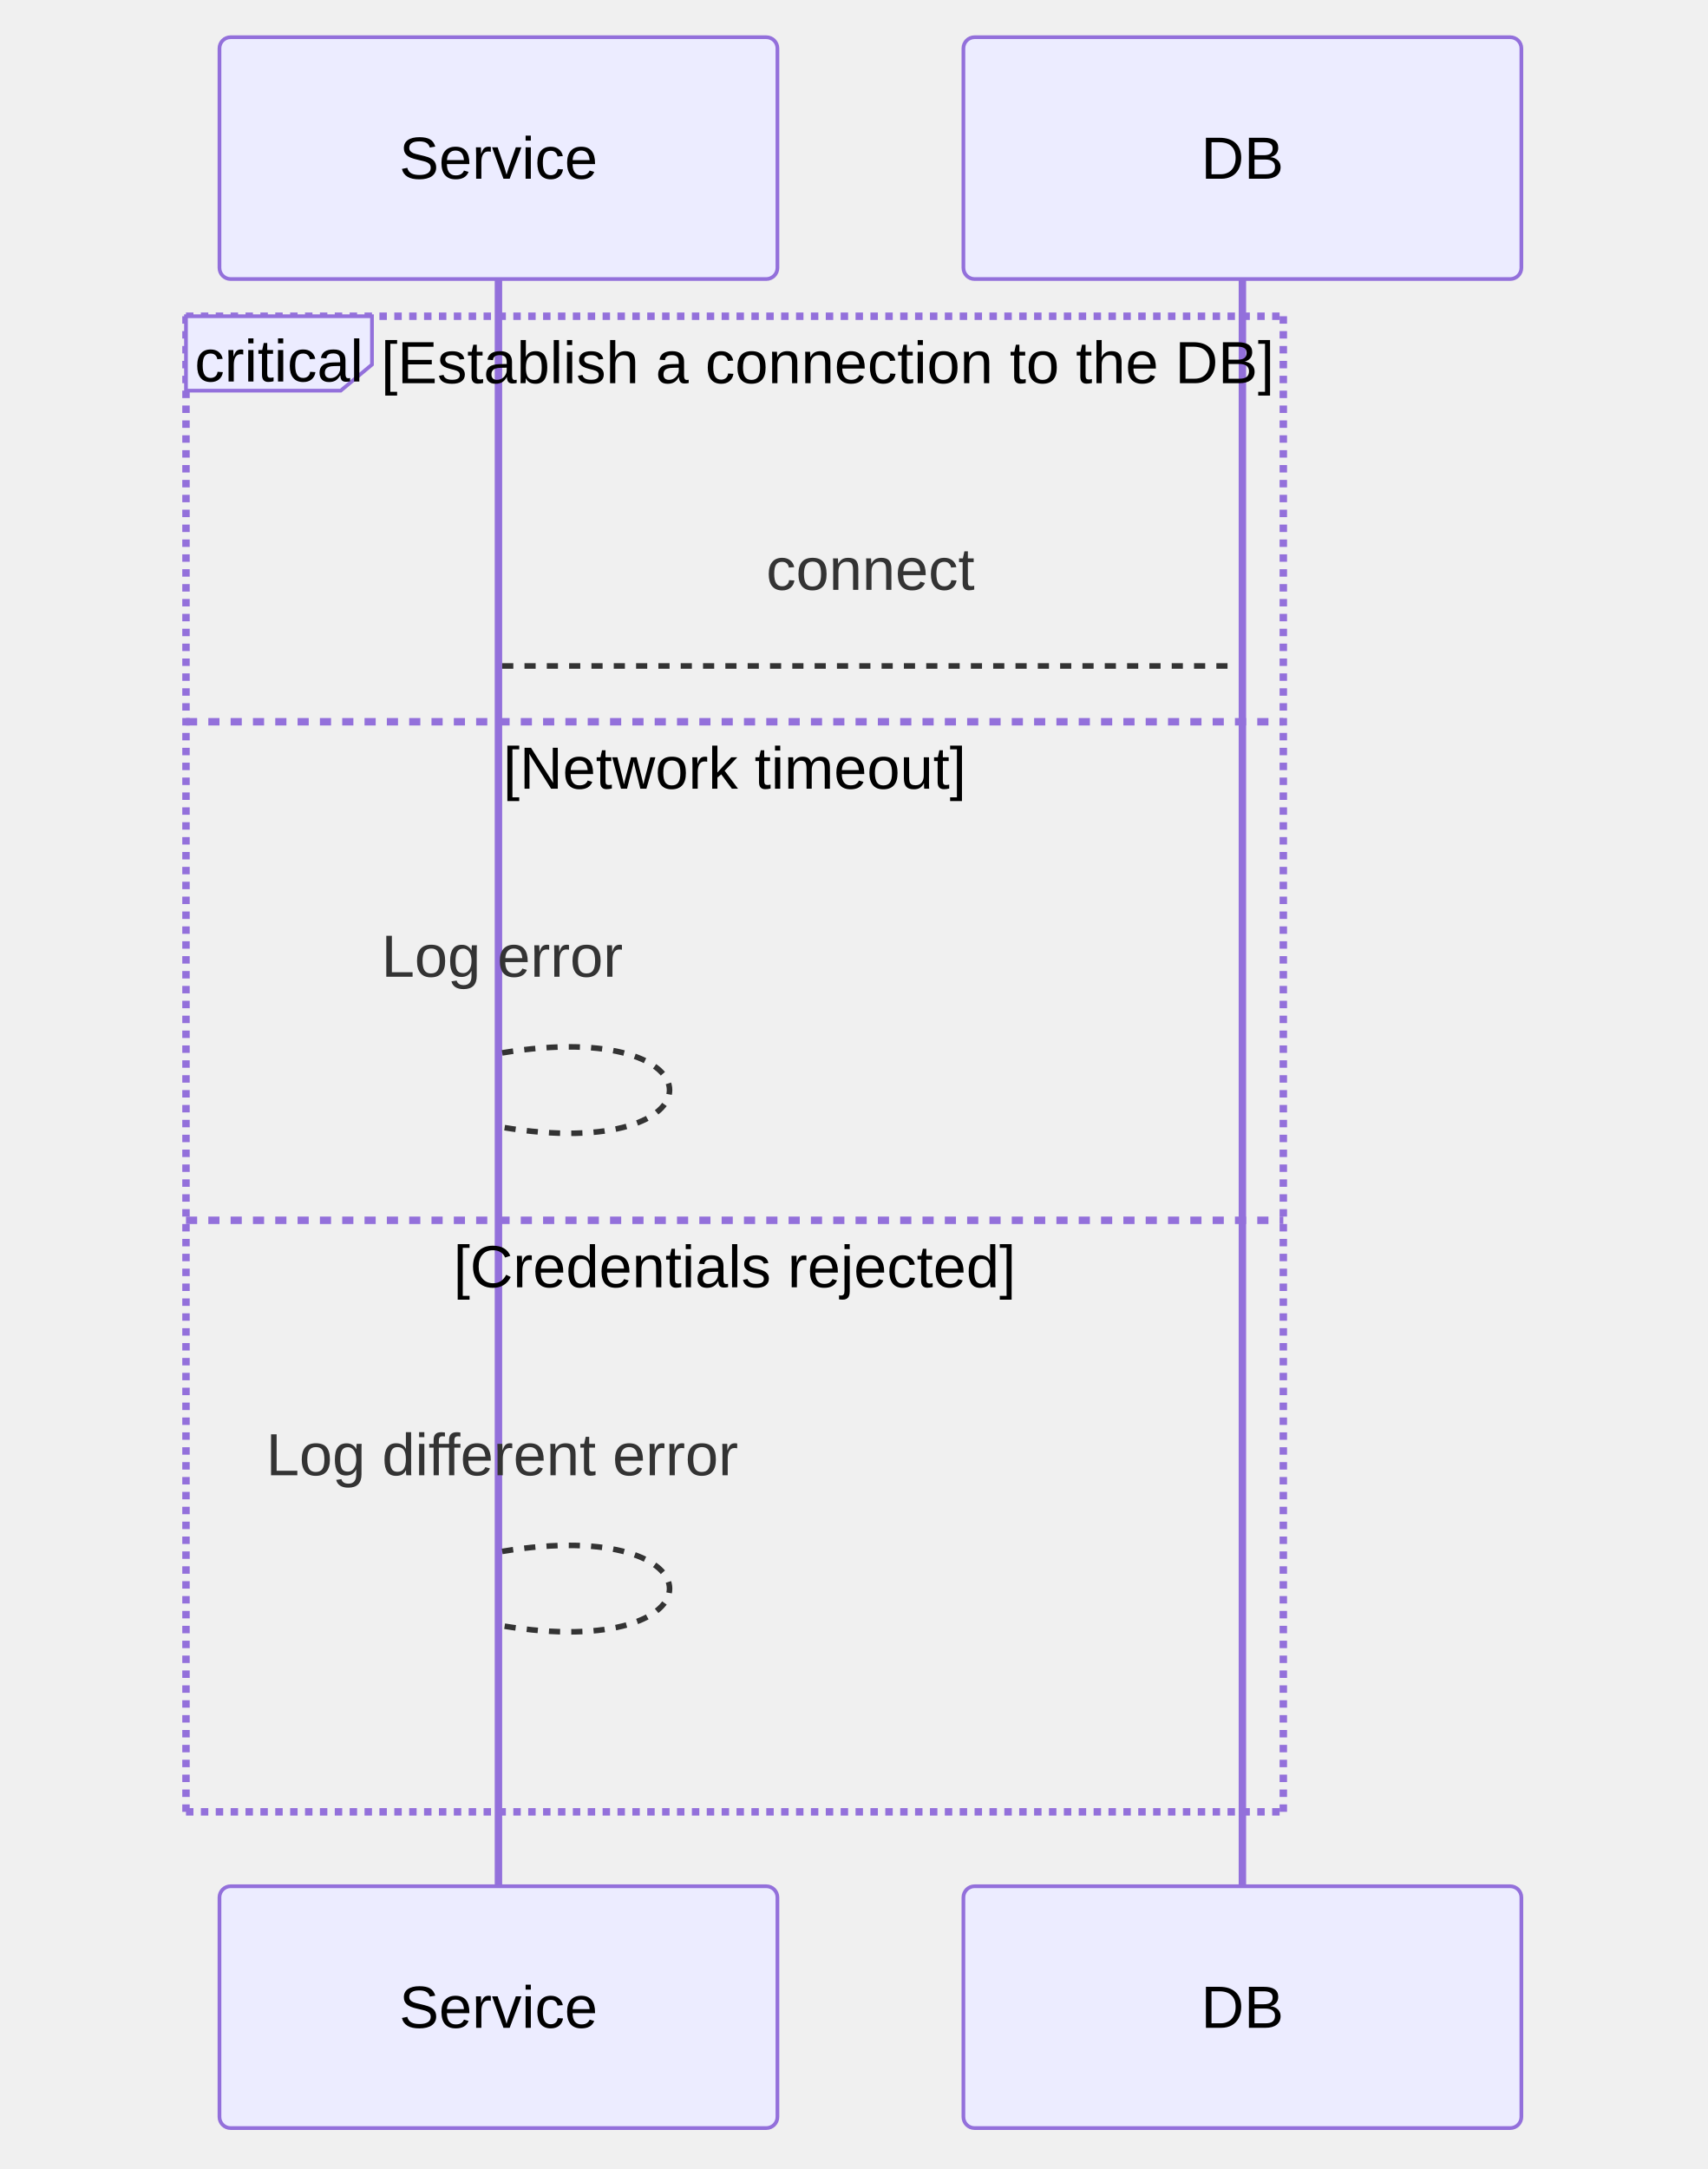
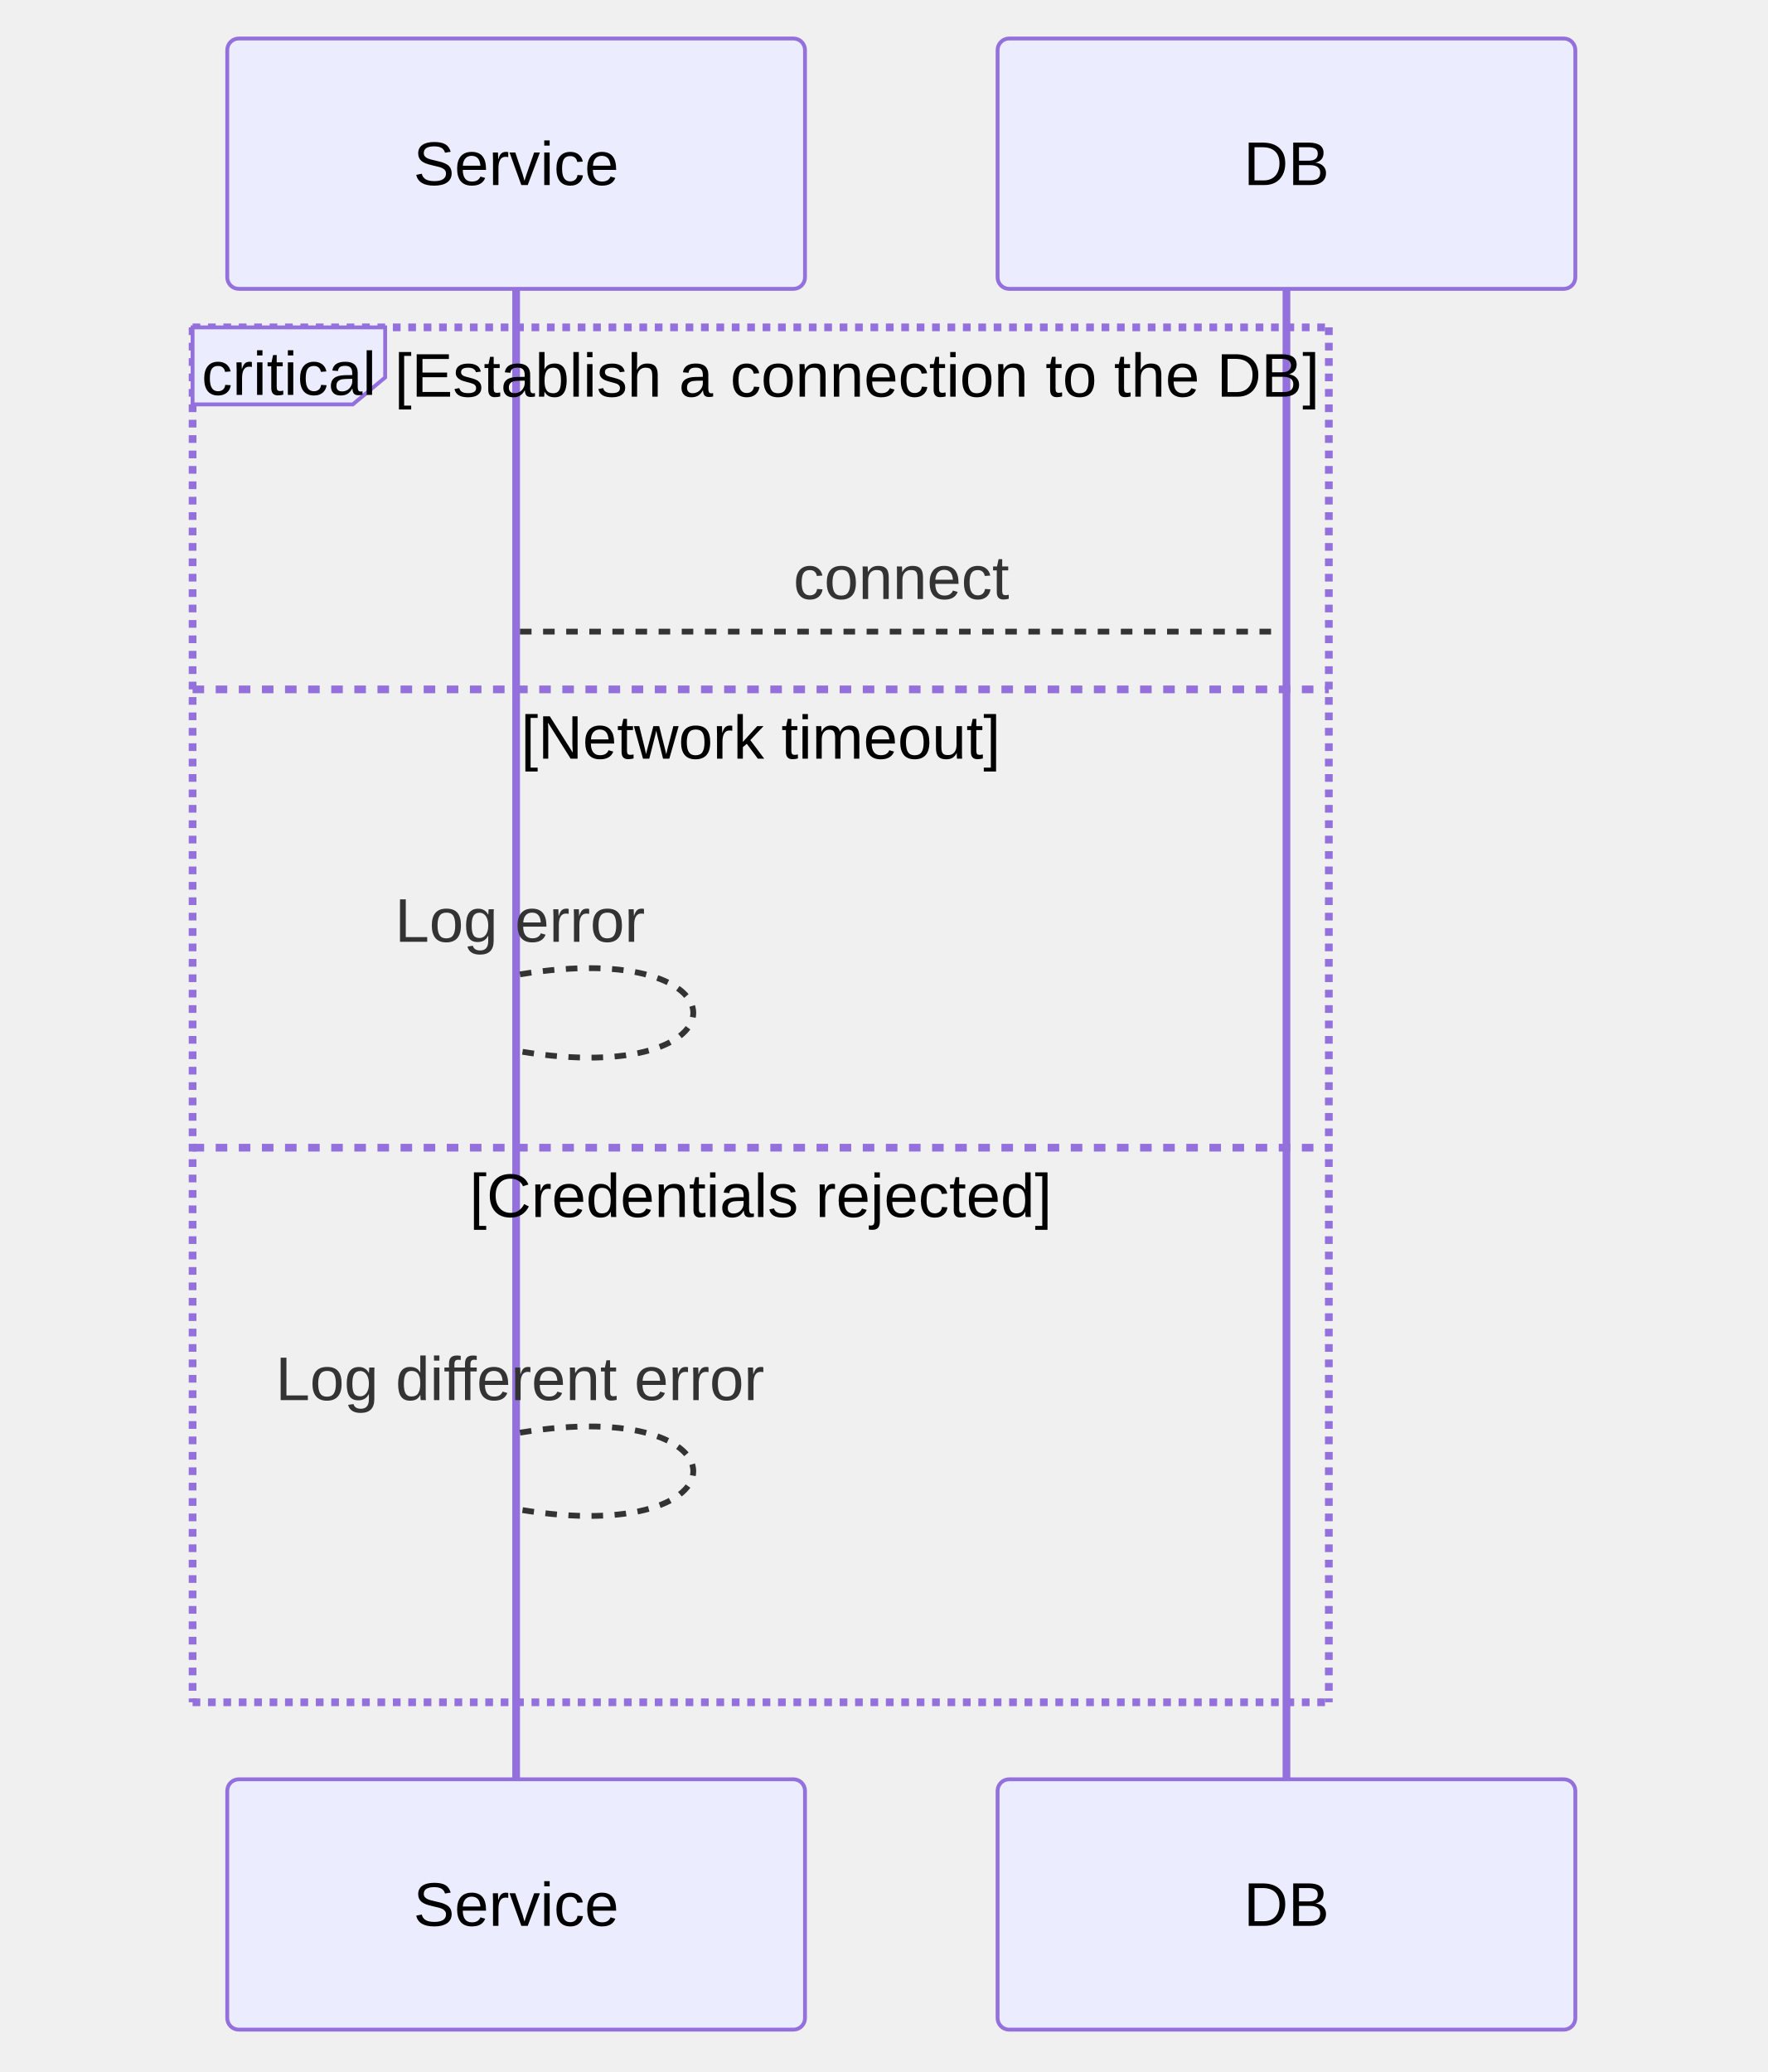
- <svg xmlns="http://www.w3.org/2000/svg" id="upstream_critical_with_options_spec" width="100%" style="max-width: 459px; background-color: white;" viewBox="-59 -10 459 583" role="graphics-document document" aria-roledescription="sequence">
+ <svg xmlns="http://www.w3.org/2000/svg" id="upstream_critical_with_options_spec" width="100%" style="max-width: 459px; background-color: white;" viewBox="-59 -10 459 538" role="graphics-document document" aria-roledescription="sequence">
  <g>
-     <rect x="200" y="497" fill="#eaeaea" stroke="#666" width="150" height="65" name="DB" rx="3" ry="3" class="actor actor-bottom" />
-     <text x="275" y="529.5" dominant-baseline="central" alignment-baseline="central" class="actor actor-box" style="text-anchor: middle; font-size: 16px; font-weight: 400;">
+     <rect x="200" y="452" fill="#eaeaea" stroke="#666" width="150" height="65" name="DB" rx="3" ry="3" class="actor actor-bottom" />
+     <text x="275" y="484.5" dominant-baseline="central" alignment-baseline="central" class="actor actor-box" style="text-anchor: middle; font-size: 16px; font-weight: 400;">
      <tspan x="275" dy="0">DB</tspan>
    </text>
  </g>
  <g>
-     <rect x="0" y="497" fill="#eaeaea" stroke="#666" width="150" height="65" name="Service" rx="3" ry="3" class="actor actor-bottom" />
-     <text x="75" y="529.5" dominant-baseline="central" alignment-baseline="central" class="actor actor-box" style="text-anchor: middle; font-size: 16px; font-weight: 400;">
+     <rect x="0" y="452" fill="#eaeaea" stroke="#666" width="150" height="65" name="Service" rx="3" ry="3" class="actor actor-bottom" />
+     <text x="75" y="484.5" dominant-baseline="central" alignment-baseline="central" class="actor actor-box" style="text-anchor: middle; font-size: 16px; font-weight: 400;">
      <tspan x="75" dy="0">Service</tspan>
    </text>
  </g>
  <g>
-     <line id="actor1" x1="275" y1="65" x2="275" y2="497" class="actor-line 200" stroke-width="0.5px" stroke="#999" name="DB" data-et="life-line" data-id="DB" />
+     <line id="actor1" x1="275" y1="65" x2="275" y2="452" class="actor-line 200" stroke-width="0.5px" stroke="#999" name="DB" data-et="life-line" data-id="DB" />
    <g id="root-1" data-et="participant" data-type="participant" data-id="DB">
      <rect x="200" y="0" fill="#eaeaea" stroke="#666" width="150" height="65" name="DB" rx="3" ry="3" class="actor actor-top" />
      <text x="275" y="32.5" dominant-baseline="central" alignment-baseline="central" class="actor actor-box" style="text-anchor: middle; font-size: 16px; font-weight: 400;">
        <tspan x="275" dy="0">DB</tspan>
      </text>
    </g>
  </g>
  <g>
-     <line id="actor0" x1="75" y1="65" x2="75" y2="497" class="actor-line 200" stroke-width="0.5px" stroke="#999" name="Service" data-et="life-line" data-id="Service" />
+     <line id="actor0" x1="75" y1="65" x2="75" y2="452" class="actor-line 200" stroke-width="0.5px" stroke="#999" name="Service" data-et="life-line" data-id="Service" />
    <g id="root-0" data-et="participant" data-type="participant" data-id="Service">
      <rect x="0" y="0" fill="#eaeaea" stroke="#666" width="150" height="65" name="Service" rx="3" ry="3" class="actor actor-top" />
      <text x="75" y="32.5" dominant-baseline="central" alignment-baseline="central" class="actor actor-box" style="text-anchor: middle; font-size: 16px; font-weight: 400;">
        <tspan x="75" dy="0">Service</tspan>
      </text>
    </g>
  </g>
  <style>#upstream_critical_with_options_spec{font-family:"trebuchet ms",verdana,arial,sans-serif;font-size:16px;fill:#333;}@keyframes edge-animation-frame{from{stroke-dashoffset:0;}}@keyframes dash{to{stroke-dashoffset:0;}}#upstream_critical_with_options_spec .edge-animation-slow{stroke-dasharray:9,5!important;stroke-dashoffset:900;animation:dash 50s linear infinite;stroke-linecap:round;}#upstream_critical_with_options_spec .edge-animation-fast{stroke-dasharray:9,5!important;stroke-dashoffset:900;animation:dash 20s linear infinite;stroke-linecap:round;}#upstream_critical_with_options_spec .error-icon{fill:#552222;}#upstream_critical_with_options_spec .error-text{fill:#552222;stroke:#552222;}#upstream_critical_with_options_spec .edge-thickness-normal{stroke-width:1px;}#upstream_critical_with_options_spec .edge-thickness-thick{stroke-width:3.5px;}#upstream_critical_with_options_spec .edge-pattern-solid{stroke-dasharray:0;}#upstream_critical_with_options_spec .edge-thickness-invisible{stroke-width:0;fill:none;}#upstream_critical_with_options_spec .edge-pattern-dashed{stroke-dasharray:3;}#upstream_critical_with_options_spec .edge-pattern-dotted{stroke-dasharray:2;}#upstream_critical_with_options_spec .marker{fill:#333333;stroke:#333333;}#upstream_critical_with_options_spec .marker.cross{stroke:#333333;}#upstream_critical_with_options_spec svg{font-family:"trebuchet ms",verdana,arial,sans-serif;font-size:16px;}#upstream_critical_with_options_spec p{margin:0;}#upstream_critical_with_options_spec .actor{stroke:#9370DB;fill:#ECECFF;stroke-width:1;}#upstream_critical_with_options_spec rect.actor.outer-path[data-look="neo"]{filter:drop-shadow(1px 2px 2px rgba(185, 185, 185, 1));}#upstream_critical_with_options_spec rect.note[data-look="neo"]{stroke:#aaaa33;fill:#fff5ad;filter:drop-shadow(1px 2px 2px rgba(185, 185, 185, 1));}#upstream_critical_with_options_spec text.actor&gt;tspan{fill:black;stroke:none;}#upstream_critical_with_options_spec .actor-line{stroke:#9370DB;}#upstream_critical_with_options_spec .innerArc{stroke-width:1.5;stroke-dasharray:none;}#upstream_critical_with_options_spec .messageLine0{stroke-width:1.5;stroke-dasharray:none;stroke:#333;}#upstream_critical_with_options_spec .messageLine1{stroke-width:1.5;stroke-dasharray:2,2;stroke:#333;}#upstream_critical_with_options_spec [id$="-arrowhead"] path{fill:#333;stroke:#333;}#upstream_critical_with_options_spec .sequenceNumber{fill:white;}#upstream_critical_with_options_spec [id$="-sequencenumber"]{fill:#333;}#upstream_critical_with_options_spec [id$="-crosshead"] path{fill:#333;stroke:#333;}#upstream_critical_with_options_spec .messageText{fill:#333;stroke:none;}#upstream_critical_with_options_spec .labelBox{stroke:#9370DB;fill:#ECECFF;filter:none;}#upstream_critical_with_options_spec .labelText,#upstream_critical_with_options_spec .labelText&gt;tspan{fill:black;stroke:none;}#upstream_critical_with_options_spec .loopText,#upstream_critical_with_options_spec .loopText&gt;tspan{fill:black;stroke:none;}#upstream_critical_with_options_spec .sectionTitle,#upstream_critical_with_options_spec .sectionTitle&gt;tspan{fill:black;stroke:none;}#upstream_critical_with_options_spec .loopLine{stroke-width:2px;stroke-dasharray:2,2;stroke:#9370DB;fill:#9370DB;}#upstream_critical_with_options_spec .note{stroke:#aaaa33;fill:#fff5ad;}#upstream_critical_with_options_spec .noteText,#upstream_critical_with_options_spec .noteText&gt;tspan{fill:black;stroke:none;font-weight:normal;}#upstream_critical_with_options_spec .activation0{fill:#f4f4f4;stroke:#666;}#upstream_critical_with_options_spec .activation1{fill:#f4f4f4;stroke:#666;}#upstream_critical_with_options_spec .activation2{fill:#f4f4f4;stroke:#666;}#upstream_critical_with_options_spec .actorPopupMenu{position:absolute;}#upstream_critical_with_options_spec .actorPopupMenuPanel{position:absolute;fill:#ECECFF;box-shadow:0px 8px 16px 0px rgba(0,0,0,0.2);filter:drop-shadow(3px 5px 2px rgb(0 0 0 / 0.4));}#upstream_critical_with_options_spec .actor-man circle,#upstream_critical_with_options_spec line{fill:#ECECFF;stroke-width:2px;}#upstream_critical_with_options_spec g rect.rect{filter:drop-shadow(1px 2px 2px rgba(185, 185, 185, 1));stroke:#9370DB;}#upstream_critical_with_options_spec .node .neo-node{stroke:#9370DB;}#upstream_critical_with_options_spec [data-look="neo"].node rect,#upstream_critical_with_options_spec [data-look="neo"].cluster rect,#upstream_critical_with_options_spec [data-look="neo"].node polygon{stroke:#9370DB;filter:drop-shadow(1px 2px 2px rgba(185, 185, 185, 1));}#upstream_critical_with_options_spec [data-look="neo"].swimlane.cluster rect{filter:none;}#upstream_critical_with_options_spec [data-look="neo"].node path{stroke:#9370DB;stroke-width:1px;}#upstream_critical_with_options_spec [data-look="neo"].node .outer-path{filter:drop-shadow(1px 2px 2px rgba(185, 185, 185, 1));}#upstream_critical_with_options_spec [data-look="neo"].node .neo-line path{stroke:#9370DB;filter:none;}#upstream_critical_with_options_spec [data-look="neo"].node circle{stroke:#9370DB;filter:drop-shadow(1px 2px 2px rgba(185, 185, 185, 1));}#upstream_critical_with_options_spec [data-look="neo"].node circle .state-start{fill:#000000;}#upstream_critical_with_options_spec [data-look="neo"].icon-shape .icon{fill:#9370DB;filter:drop-shadow(1px 2px 2px rgba(185, 185, 185, 1));}#upstream_critical_with_options_spec [data-look="neo"].icon-shape .icon-neo path{stroke:#9370DB;filter:drop-shadow(1px 2px 2px rgba(185, 185, 185, 1));}#upstream_critical_with_options_spec :root{--mermaid-font-family:"trebuchet ms",verdana,arial,sans-serif;}</style>
  <g />
  <defs>
    <symbol id="upstream_critical_with_options_spec-computer" width="24" height="24">
      <path transform="scale(.5)" d="M2 2v13h20v-13h-20zm18 11h-16v-9h16v9zm-10.228 6l.466-1h3.524l.467 1h-4.457zm14.228 3h-24l2-6h2.104l-1.33 4h18.45l-1.297-4h2.073l2 6zm-5-10h-14v-7h14v7z" />
    </symbol>
  </defs>
  <defs>
    <symbol id="upstream_critical_with_options_spec-database" fill-rule="evenodd" clip-rule="evenodd">
      <path transform="scale(.5)" d="M12.258.001l.256.004.255.005.253.008.251.01.249.012.247.015.246.016.242.019.241.02.239.023.236.024.233.027.231.028.229.031.225.032.223.034.22.036.217.038.214.04.211.041.208.043.205.045.201.046.198.048.194.05.191.051.187.053.183.054.18.056.175.057.172.059.168.06.163.061.16.063.155.064.15.066.074.033.073.033.071.034.07.034.069.035.068.035.067.035.066.035.064.036.064.036.062.036.06.036.06.037.058.037.058.037.055.038.055.038.053.038.052.038.051.039.05.039.048.039.047.039.045.04.044.04.043.04.041.04.04.041.039.041.037.041.036.041.034.041.033.042.032.042.03.042.029.042.027.042.026.043.024.043.023.043.021.043.02.043.018.044.017.043.015.044.013.044.012.044.011.045.009.044.007.045.006.045.004.045.002.045.001.045v17l-.001.045-.002.045-.004.045-.006.045-.007.045-.009.044-.011.045-.012.044-.013.044-.015.044-.017.043-.018.044-.02.043-.021.043-.023.043-.024.043-.026.043-.027.042-.029.042-.03.042-.032.042-.033.042-.034.041-.036.041-.037.041-.039.041-.04.041-.041.04-.043.04-.044.04-.045.04-.047.039-.048.039-.05.039-.051.039-.052.038-.053.038-.055.038-.055.038-.058.037-.058.037-.06.037-.06.036-.062.036-.064.036-.064.036-.066.035-.067.035-.068.035-.069.035-.07.034-.071.034-.073.033-.074.033-.15.066-.155.064-.16.063-.163.061-.168.06-.172.059-.175.057-.18.056-.183.054-.187.053-.191.051-.194.05-.198.048-.201.046-.205.045-.208.043-.211.041-.214.04-.217.038-.22.036-.223.034-.225.032-.229.031-.231.028-.233.027-.236.024-.239.023-.241.02-.242.019-.246.016-.247.015-.249.012-.251.01-.253.008-.255.005-.256.004-.258.001-.258-.001-.256-.004-.255-.005-.253-.008-.251-.01-.249-.012-.247-.015-.245-.016-.243-.019-.241-.02-.238-.023-.236-.024-.234-.027-.231-.028-.228-.031-.226-.032-.223-.034-.22-.036-.217-.038-.214-.04-.211-.041-.208-.043-.204-.045-.201-.046-.198-.048-.195-.05-.19-.051-.187-.053-.184-.054-.179-.056-.176-.057-.172-.059-.167-.06-.164-.061-.159-.063-.155-.064-.151-.066-.074-.033-.072-.033-.072-.034-.07-.034-.069-.035-.068-.035-.067-.035-.066-.035-.064-.036-.063-.036-.062-.036-.061-.036-.06-.037-.058-.037-.057-.037-.056-.038-.055-.038-.053-.038-.052-.038-.051-.039-.049-.039-.049-.039-.046-.039-.046-.04-.044-.04-.043-.04-.041-.04-.04-.041-.039-.041-.037-.041-.036-.041-.034-.041-.033-.042-.032-.042-.03-.042-.029-.042-.027-.042-.026-.043-.024-.043-.023-.043-.021-.043-.02-.043-.018-.044-.017-.043-.015-.044-.013-.044-.012-.044-.011-.045-.009-.044-.007-.045-.006-.045-.004-.045-.002-.045-.001-.045v-17l.001-.045.002-.045.004-.045.006-.045.007-.045.009-.044.011-.045.012-.044.013-.044.015-.044.017-.043.018-.044.02-.043.021-.043.023-.043.024-.043.026-.043.027-.042.029-.042.03-.042.032-.042.033-.042.034-.041.036-.041.037-.041.039-.041.04-.041.041-.04.043-.04.044-.04.046-.04.046-.039.049-.039.049-.039.051-.039.052-.038.053-.038.055-.038.056-.038.057-.037.058-.037.06-.037.061-.036.062-.036.063-.036.064-.036.066-.035.067-.035.068-.035.069-.035.07-.034.072-.034.072-.033.074-.033.151-.066.155-.064.159-.063.164-.061.167-.06.172-.059.176-.057.179-.056.184-.054.187-.053.19-.051.195-.05.198-.048.201-.046.204-.045.208-.043.211-.041.214-.04.217-.038.22-.036.223-.034.226-.032.228-.031.231-.028.234-.027.236-.024.238-.023.241-.02.243-.019.245-.016.247-.015.249-.012.251-.01.253-.008.255-.005.256-.004.258-.001.258.001zm-9.258 20.499v.01l.001.021.003.021.004.022.005.021.006.022.007.022.009.023.01.022.011.023.012.023.013.023.015.023.016.024.017.023.018.024.019.024.021.024.022.025.023.024.024.025.052.049.056.05.061.051.066.051.07.051.075.051.079.052.084.052.088.052.092.052.097.052.102.051.105.052.11.052.114.051.119.051.123.051.127.05.131.05.135.05.139.048.144.049.147.047.152.047.155.047.16.045.163.045.167.043.171.043.176.041.178.041.183.039.187.039.19.037.194.035.197.035.202.033.204.031.209.03.212.029.216.027.219.025.222.024.226.021.23.02.233.018.236.016.24.015.243.012.246.01.249.008.253.005.256.004.259.001.26-.001.257-.004.254-.005.25-.008.247-.011.244-.012.241-.014.237-.016.233-.018.231-.021.226-.021.224-.024.22-.026.216-.027.212-.028.21-.031.205-.031.202-.034.198-.034.194-.036.191-.037.187-.039.183-.04.179-.04.175-.042.172-.043.168-.044.163-.045.16-.046.155-.046.152-.047.148-.048.143-.049.139-.049.136-.05.131-.05.126-.05.123-.051.118-.052.114-.051.11-.052.106-.052.101-.052.096-.052.092-.052.088-.053.083-.051.079-.052.074-.052.07-.051.065-.051.06-.051.056-.05.051-.05.023-.024.023-.025.021-.024.02-.024.019-.024.018-.024.017-.024.015-.023.014-.024.013-.023.012-.023.01-.023.01-.022.008-.022.006-.022.006-.022.004-.022.004-.021.001-.021.001-.021v-4.127l-.077.055-.08.053-.083.054-.085.053-.087.052-.09.052-.093.051-.095.05-.097.05-.1.049-.102.049-.105.048-.106.047-.109.047-.111.046-.114.045-.115.045-.118.044-.12.043-.122.042-.124.042-.126.041-.128.04-.13.04-.132.038-.134.038-.135.037-.138.037-.139.035-.142.035-.143.034-.144.033-.147.032-.148.031-.15.03-.151.03-.153.029-.154.027-.156.027-.158.026-.159.025-.161.024-.162.023-.163.022-.165.021-.166.02-.167.019-.169.018-.169.017-.171.016-.173.015-.173.014-.175.013-.175.012-.177.011-.178.01-.179.008-.179.008-.181.006-.182.005-.182.004-.184.003-.184.002h-.37l-.184-.002-.184-.003-.182-.004-.182-.005-.181-.006-.179-.008-.179-.008-.178-.01-.176-.011-.176-.012-.175-.013-.173-.014-.172-.015-.171-.016-.17-.017-.169-.018-.167-.019-.166-.02-.165-.021-.163-.022-.162-.023-.161-.024-.159-.025-.157-.026-.156-.027-.155-.027-.153-.029-.151-.03-.15-.03-.148-.031-.146-.032-.145-.033-.143-.034-.141-.035-.14-.035-.137-.037-.136-.037-.134-.038-.132-.038-.13-.04-.128-.04-.126-.041-.124-.042-.122-.042-.12-.044-.117-.043-.116-.045-.113-.045-.112-.046-.109-.047-.106-.047-.105-.048-.102-.049-.1-.049-.097-.05-.095-.05-.093-.052-.09-.051-.087-.052-.085-.053-.083-.054-.08-.054-.077-.054v4.127zm0-5.654v.011l.001.021.003.021.004.021.005.022.006.022.007.022.009.022.01.022.011.023.012.023.013.023.015.024.016.023.017.024.018.024.019.024.021.024.022.024.023.025.024.024.052.05.056.05.061.05.066.051.07.051.075.052.079.051.084.052.088.052.092.052.097.052.102.052.105.052.11.051.114.051.119.052.123.05.127.051.131.05.135.049.139.049.144.048.147.048.152.047.155.046.16.045.163.045.167.044.171.042.176.042.178.04.183.04.187.038.19.037.194.036.197.034.202.033.204.032.209.03.212.028.216.027.219.025.222.024.226.022.23.02.233.018.236.016.24.014.243.012.246.01.249.008.253.006.256.003.259.001.26-.001.257-.003.254-.006.25-.008.247-.01.244-.012.241-.015.237-.016.233-.018.231-.02.226-.022.224-.024.22-.025.216-.027.212-.029.21-.03.205-.032.202-.033.198-.035.194-.036.191-.037.187-.039.183-.039.179-.041.175-.042.172-.043.168-.044.163-.045.16-.045.155-.047.152-.047.148-.048.143-.048.139-.05.136-.049.131-.05.126-.051.123-.051.118-.051.114-.052.11-.052.106-.052.101-.052.096-.052.092-.052.088-.052.083-.052.079-.052.074-.051.07-.052.065-.051.06-.05.056-.051.051-.049.023-.025.023-.024.021-.025.02-.024.019-.024.018-.024.017-.024.015-.023.014-.023.013-.024.012-.022.01-.023.01-.023.008-.022.006-.022.006-.022.004-.021.004-.022.001-.021.001-.021v-4.139l-.077.054-.08.054-.083.054-.085.052-.087.053-.09.051-.093.051-.095.051-.097.05-.1.049-.102.049-.105.048-.106.047-.109.047-.111.046-.114.045-.115.044-.118.044-.12.044-.122.042-.124.042-.126.041-.128.04-.13.039-.132.039-.134.038-.135.037-.138.036-.139.036-.142.035-.143.033-.144.033-.147.033-.148.031-.15.03-.151.03-.153.028-.154.028-.156.027-.158.026-.159.025-.161.024-.162.023-.163.022-.165.021-.166.02-.167.019-.169.018-.169.017-.171.016-.173.015-.173.014-.175.013-.175.012-.177.011-.178.009-.179.009-.179.007-.181.007-.182.005-.182.004-.184.003-.184.002h-.37l-.184-.002-.184-.003-.182-.004-.182-.005-.181-.007-.179-.007-.179-.009-.178-.009-.176-.011-.176-.012-.175-.013-.173-.014-.172-.015-.171-.016-.17-.017-.169-.018-.167-.019-.166-.02-.165-.021-.163-.022-.162-.023-.161-.024-.159-.025-.157-.026-.156-.027-.155-.028-.153-.028-.151-.03-.15-.03-.148-.031-.146-.033-.145-.033-.143-.033-.141-.035-.14-.036-.137-.036-.136-.037-.134-.038-.132-.039-.13-.039-.128-.04-.126-.041-.124-.042-.122-.043-.12-.043-.117-.044-.116-.044-.113-.046-.112-.046-.109-.046-.106-.047-.105-.048-.102-.049-.1-.049-.097-.05-.095-.051-.093-.051-.09-.051-.087-.053-.085-.052-.083-.054-.08-.054-.077-.054v4.139zm0-5.666v.011l.001.02.003.022.004.021.005.022.006.021.007.022.009.023.01.022.011.023.012.023.013.023.015.023.016.024.017.024.018.023.019.024.021.025.022.024.023.024.024.025.052.05.056.05.061.05.066.051.07.051.075.052.079.051.084.052.088.052.092.052.097.052.102.052.105.051.11.052.114.051.119.051.123.051.127.05.131.05.135.05.139.049.144.048.147.048.152.047.155.046.16.045.163.045.167.043.171.043.176.042.178.04.183.04.187.038.19.037.194.036.197.034.202.033.204.032.209.03.212.028.216.027.219.025.222.024.226.021.23.02.233.018.236.017.24.014.243.012.246.01.249.008.253.006.256.003.259.001.26-.001.257-.003.254-.006.25-.008.247-.01.244-.013.241-.014.237-.016.233-.018.231-.02.226-.022.224-.024.22-.025.216-.027.212-.029.21-.03.205-.032.202-.033.198-.035.194-.036.191-.037.187-.039.183-.039.179-.041.175-.042.172-.043.168-.044.163-.045.16-.045.155-.047.152-.047.148-.048.143-.049.139-.049.136-.049.131-.051.126-.05.123-.051.118-.052.114-.051.11-.052.106-.052.101-.052.096-.052.092-.052.088-.052.083-.052.079-.052.074-.052.07-.051.065-.051.06-.051.056-.05.051-.049.023-.025.023-.025.021-.024.02-.024.019-.024.018-.024.017-.024.015-.023.014-.024.013-.023.012-.023.01-.022.01-.023.008-.022.006-.022.006-.022.004-.022.004-.021.001-.021.001-.021v-4.153l-.077.054-.08.054-.083.053-.085.053-.087.053-.09.051-.093.051-.095.051-.097.05-.1.049-.102.048-.105.048-.106.048-.109.046-.111.046-.114.046-.115.044-.118.044-.12.043-.122.043-.124.042-.126.041-.128.04-.13.039-.132.039-.134.038-.135.037-.138.036-.139.036-.142.034-.143.034-.144.033-.147.032-.148.032-.15.03-.151.03-.153.028-.154.028-.156.027-.158.026-.159.024-.161.024-.162.023-.163.023-.165.021-.166.02-.167.019-.169.018-.169.017-.171.016-.173.015-.173.014-.175.013-.175.012-.177.01-.178.01-.179.009-.179.007-.181.006-.182.006-.182.004-.184.003-.184.001-.185.001-.185-.001-.184-.001-.184-.003-.182-.004-.182-.006-.181-.006-.179-.007-.179-.009-.178-.01-.176-.01-.176-.012-.175-.013-.173-.014-.172-.015-.171-.016-.17-.017-.169-.018-.167-.019-.166-.02-.165-.021-.163-.023-.162-.023-.161-.024-.159-.024-.157-.026-.156-.027-.155-.028-.153-.028-.151-.03-.15-.03-.148-.032-.146-.032-.145-.033-.143-.034-.141-.034-.14-.036-.137-.036-.136-.037-.134-.038-.132-.039-.13-.039-.128-.041-.126-.041-.124-.041-.122-.043-.12-.043-.117-.044-.116-.044-.113-.046-.112-.046-.109-.046-.106-.048-.105-.048-.102-.048-.1-.05-.097-.049-.095-.051-.093-.051-.09-.052-.087-.052-.085-.053-.083-.053-.08-.054-.077-.054v4.153zm8.74-8.179l-.257.004-.254.005-.25.008-.247.011-.244.012-.241.014-.237.016-.233.018-.231.021-.226.022-.224.023-.22.026-.216.027-.212.028-.21.031-.205.032-.202.033-.198.034-.194.036-.191.038-.187.038-.183.04-.179.041-.175.042-.172.043-.168.043-.163.045-.16.046-.155.046-.152.048-.148.048-.143.048-.139.049-.136.05-.131.05-.126.051-.123.051-.118.051-.114.052-.11.052-.106.052-.101.052-.096.052-.092.052-.088.052-.083.052-.079.052-.074.051-.07.052-.065.051-.06.05-.056.05-.051.05-.023.025-.023.024-.021.024-.02.025-.019.024-.018.024-.017.023-.015.024-.014.023-.013.023-.012.023-.01.023-.01.022-.008.022-.006.023-.006.021-.004.022-.004.021-.001.021-.001.021.001.021.001.021.004.021.004.022.006.021.006.023.008.022.01.022.01.023.012.023.013.023.014.023.015.024.017.023.018.024.019.024.02.025.021.024.023.024.023.025.051.05.056.05.06.05.065.051.07.052.074.051.079.052.083.052.088.052.092.052.096.052.101.052.106.052.11.052.114.052.118.051.123.051.126.051.131.05.136.05.139.049.143.048.148.048.152.048.155.046.16.046.163.045.168.043.172.043.175.042.179.041.183.04.187.038.191.038.194.036.198.034.202.033.205.032.21.031.212.028.216.027.22.026.224.023.226.022.231.021.233.018.237.016.241.014.244.012.247.011.25.008.254.005.257.004.26.001.26-.001.257-.004.254-.005.25-.008.247-.011.244-.012.241-.014.237-.016.233-.018.231-.021.226-.022.224-.023.22-.026.216-.027.212-.028.21-.031.205-.032.202-.033.198-.034.194-.036.191-.038.187-.038.183-.04.179-.041.175-.042.172-.043.168-.043.163-.045.16-.046.155-.046.152-.048.148-.048.143-.048.139-.049.136-.05.131-.05.126-.051.123-.051.118-.051.114-.052.11-.052.106-.052.101-.052.096-.052.092-.052.088-.052.083-.052.079-.052.074-.051.07-.052.065-.051.06-.05.056-.05.051-.05.023-.025.023-.024.021-.024.02-.025.019-.024.018-.024.017-.023.015-.024.014-.023.013-.023.012-.023.01-.023.01-.022.008-.022.006-.023.006-.021.004-.022.004-.021.001-.021.001-.021-.001-.021-.001-.021-.004-.021-.004-.022-.006-.021-.006-.023-.008-.022-.01-.022-.01-.023-.012-.023-.013-.023-.014-.023-.015-.024-.017-.023-.018-.024-.019-.024-.02-.025-.021-.024-.023-.024-.023-.025-.051-.05-.056-.05-.06-.05-.065-.051-.07-.052-.074-.051-.079-.052-.083-.052-.088-.052-.092-.052-.096-.052-.101-.052-.106-.052-.11-.052-.114-.052-.118-.051-.123-.051-.126-.051-.131-.05-.136-.05-.139-.049-.143-.048-.148-.048-.152-.048-.155-.046-.16-.046-.163-.045-.168-.043-.172-.043-.175-.042-.179-.041-.183-.04-.187-.038-.191-.038-.194-.036-.198-.034-.202-.033-.205-.032-.21-.031-.212-.028-.216-.027-.22-.026-.224-.023-.226-.022-.231-.021-.233-.018-.237-.016-.241-.014-.244-.012-.247-.011-.25-.008-.254-.005-.257-.004-.26-.001-.26.001z" />
    </symbol>
  </defs>
  <defs>
    <symbol id="upstream_critical_with_options_spec-clock" width="24" height="24">
      <path transform="scale(.5)" d="M12 2c5.514 0 10 4.486 10 10s-4.486 10-10 10-10-4.486-10-10 4.486-10 10-10zm0-2c-6.627 0-12 5.373-12 12s5.373 12 12 12 12-5.373 12-12-5.373-12-12-12zm5.848 12.459c.202.038.202.333.001.372-1.907.361-6.045 1.111-6.547 1.111-.719 0-1.301-.582-1.301-1.301 0-.512.77-5.447 1.125-7.445.034-.192.312-.181.343.014l.985 6.238 5.394 1.011z" />
    </symbol>
  </defs>
  <defs>
    <marker id="upstream_critical_with_options_spec-arrowhead" refX="7.9" refY="5" markerUnits="userSpaceOnUse" markerWidth="12" markerHeight="12" orient="auto-start-reverse">
      <path d="M -1 0 L 10 5 L 0 10 z" />
    </marker>
  </defs>
  <defs>
    <marker id="upstream_critical_with_options_spec-crosshead" markerWidth="15" markerHeight="8" orient="auto" refX="4" refY="4.5">
      <path fill="none" stroke="#000000" stroke-width="1pt" d="M 1,2 L 6,7 M 6,2 L 1,7" style="stroke-dasharray: 0, 0;" />
    </marker>
  </defs>
  <defs>
    <marker id="upstream_critical_with_options_spec-filled-head" refX="15.5" refY="7" markerWidth="20" markerHeight="28" orient="auto">
      <path d="M 18,7 L9,13 L14,7 L9,1 Z" />
    </marker>
  </defs>
  <defs>
    <marker id="upstream_critical_with_options_spec-sequencenumber" refX="15" refY="15" markerWidth="60" markerHeight="40" orient="auto">
      <circle cx="15" cy="15" r="6" />
    </marker>
  </defs>
  <defs>
    <marker id="upstream_critical_with_options_spec-solidTopArrowHead" refX="7.9" refY="7.25" markerUnits="userSpaceOnUse" markerWidth="12" markerHeight="12" orient="auto-start-reverse">
      <path d="M 0 0 L 10 8 L 0 8 z" />
    </marker>
  </defs>
  <defs>
    <marker id="upstream_critical_with_options_spec-solidBottomArrowHead" refX="7.9" refY="0.75" markerUnits="userSpaceOnUse" markerWidth="12" markerHeight="12" orient="auto-start-reverse">
      <path d="M 0 0 L 10 0 L 0 8 z" />
    </marker>
  </defs>
  <defs>
    <marker id="upstream_critical_with_options_spec-stickTopArrowHead" refX="7.5" refY="7" markerUnits="userSpaceOnUse" markerWidth="12" markerHeight="12" orient="auto-start-reverse">
      <path d="M 0 0 L 7 7" stroke="black" stroke-width="1.5" fill="none" />
    </marker>
  </defs>
  <defs>
    <marker id="upstream_critical_with_options_spec-stickBottomArrowHead" refX="7.5" refY="0" markerUnits="userSpaceOnUse" markerWidth="12" markerHeight="12" orient="auto-start-reverse">
      <path d="M 0 7 L 7 0" stroke="black" stroke-width="1.5" fill="none" />
    </marker>
  </defs>
  <g data-et="control-structure" data-id="i6">
    <line x1="-9" y1="75" x2="286" y2="75" class="loopLine" />
-     <line x1="286" y1="75" x2="286" y2="477" class="loopLine" />
-     <line x1="-9" y1="477" x2="286" y2="477" class="loopLine" />
-     <line x1="-9" y1="75" x2="-9" y2="477" class="loopLine" />
-     <line x1="-9" y1="184" x2="286" y2="184" class="loopLine" style="stroke-dasharray: 3, 3;" />
-     <line x1="-9" y1="318" x2="286" y2="318" class="loopLine" style="stroke-dasharray: 3, 3;" />
+     <line x1="286" y1="75" x2="286" y2="432" class="loopLine" />
+     <line x1="-9" y1="432" x2="286" y2="432" class="loopLine" />
+     <line x1="-9" y1="75" x2="-9" y2="432" class="loopLine" />
+     <line x1="-9" y1="169" x2="286" y2="169" class="loopLine" style="stroke-dasharray: 3, 3;" />
+     <line x1="-9" y1="288" x2="286" y2="288" class="loopLine" style="stroke-dasharray: 3, 3;" />
    <polygon points="-9,75 41,75 41,88 32.6,95 -9,95" class="labelBox" />
    <text x="16" y="88" text-anchor="middle" dominant-baseline="middle" alignment-baseline="middle" class="labelText" style="font-size: 16px; font-weight: 400;">critical</text>
    <text x="163.5" y="93" text-anchor="middle" class="loopText" style="font-size: 16px; font-weight: 400;">
      <tspan x="163.5">[Establish a connection to the DB]</tspan>
    </text>
-     <text x="138.5" y="202" text-anchor="middle" class="sectionTitle" style="font-size: 16px; font-weight: 400;">[Network timeout]</text>
-     <text x="138.5" y="336" text-anchor="middle" class="sectionTitle" style="font-size: 16px; font-weight: 400;">[Credentials rejected]</text>
+     <text x="138.5" y="187" text-anchor="middle" class="sectionTitle" style="font-size: 16px; font-weight: 400;">[Network timeout]</text>
+     <text x="138.5" y="306" text-anchor="middle" class="sectionTitle" style="font-size: 16px; font-weight: 400;">[Credentials rejected]</text>
  </g>
-   <text x="175" y="128" text-anchor="middle" dominant-baseline="middle" alignment-baseline="middle" class="messageText" dy="1em" style="font-size: 16px; font-weight: 400;">connect</text>
-   <line x1="76" y1="169" x2="274" y2="169" class="messageLine1" data-et="message" data-id="i1" data-from="Service" data-to="DB" stroke-width="2" stroke="none" style="stroke-dasharray: 3, 3; fill: none;" />
-   <text x="76" y="232" text-anchor="middle" dominant-baseline="middle" alignment-baseline="middle" class="messageText" dy="1em" style="font-size: 16px; font-weight: 400;">Log error</text>
-   <path d="M 76,273 C 136,263 136,303 76,293" class="messageLine1" data-et="message" data-id="i3" data-from="Service" data-to="Service" stroke-width="2" stroke="none" style="stroke-dasharray: 3, 3; fill: none;" />
-   <text x="76" y="366" text-anchor="middle" dominant-baseline="middle" alignment-baseline="middle" class="messageText" dy="1em" style="font-size: 16px; font-weight: 400;">Log different error</text>
-   <path d="M 76,407 C 136,397 136,437 76,427" class="messageLine1" data-et="message" data-id="i5" data-from="Service" data-to="Service" stroke-width="2" stroke="none" style="stroke-dasharray: 3, 3; fill: none;" />
+   <text x="175" y="125" text-anchor="middle" dominant-baseline="middle" alignment-baseline="middle" class="messageText" dy="1em" style="font-size: 16px; font-weight: 400;">connect</text>
+   <line x1="76" y1="154" x2="274" y2="154" class="messageLine1" data-et="message" data-id="i1" data-from="Service" data-to="DB" stroke-width="2" stroke="none" style="stroke-dasharray: 3, 3; fill: none;" />
+   <text x="76" y="214" text-anchor="middle" dominant-baseline="middle" alignment-baseline="middle" class="messageText" dy="1em" style="font-size: 16px; font-weight: 400;">Log error</text>
+   <path d="M 76,243 C 136,233 136,273 76,263" class="messageLine1" data-et="message" data-id="i3" data-from="Service" data-to="Service" stroke-width="2" stroke="none" style="stroke-dasharray: 3, 3; fill: none;" />
+   <text x="76" y="333" text-anchor="middle" dominant-baseline="middle" alignment-baseline="middle" class="messageText" dy="1em" style="font-size: 16px; font-weight: 400;">Log different error</text>
+   <path d="M 76,362 C 136,352 136,392 76,382" class="messageLine1" data-et="message" data-id="i5" data-from="Service" data-to="Service" stroke-width="2" stroke="none" style="stroke-dasharray: 3, 3; fill: none;" />
</svg>
